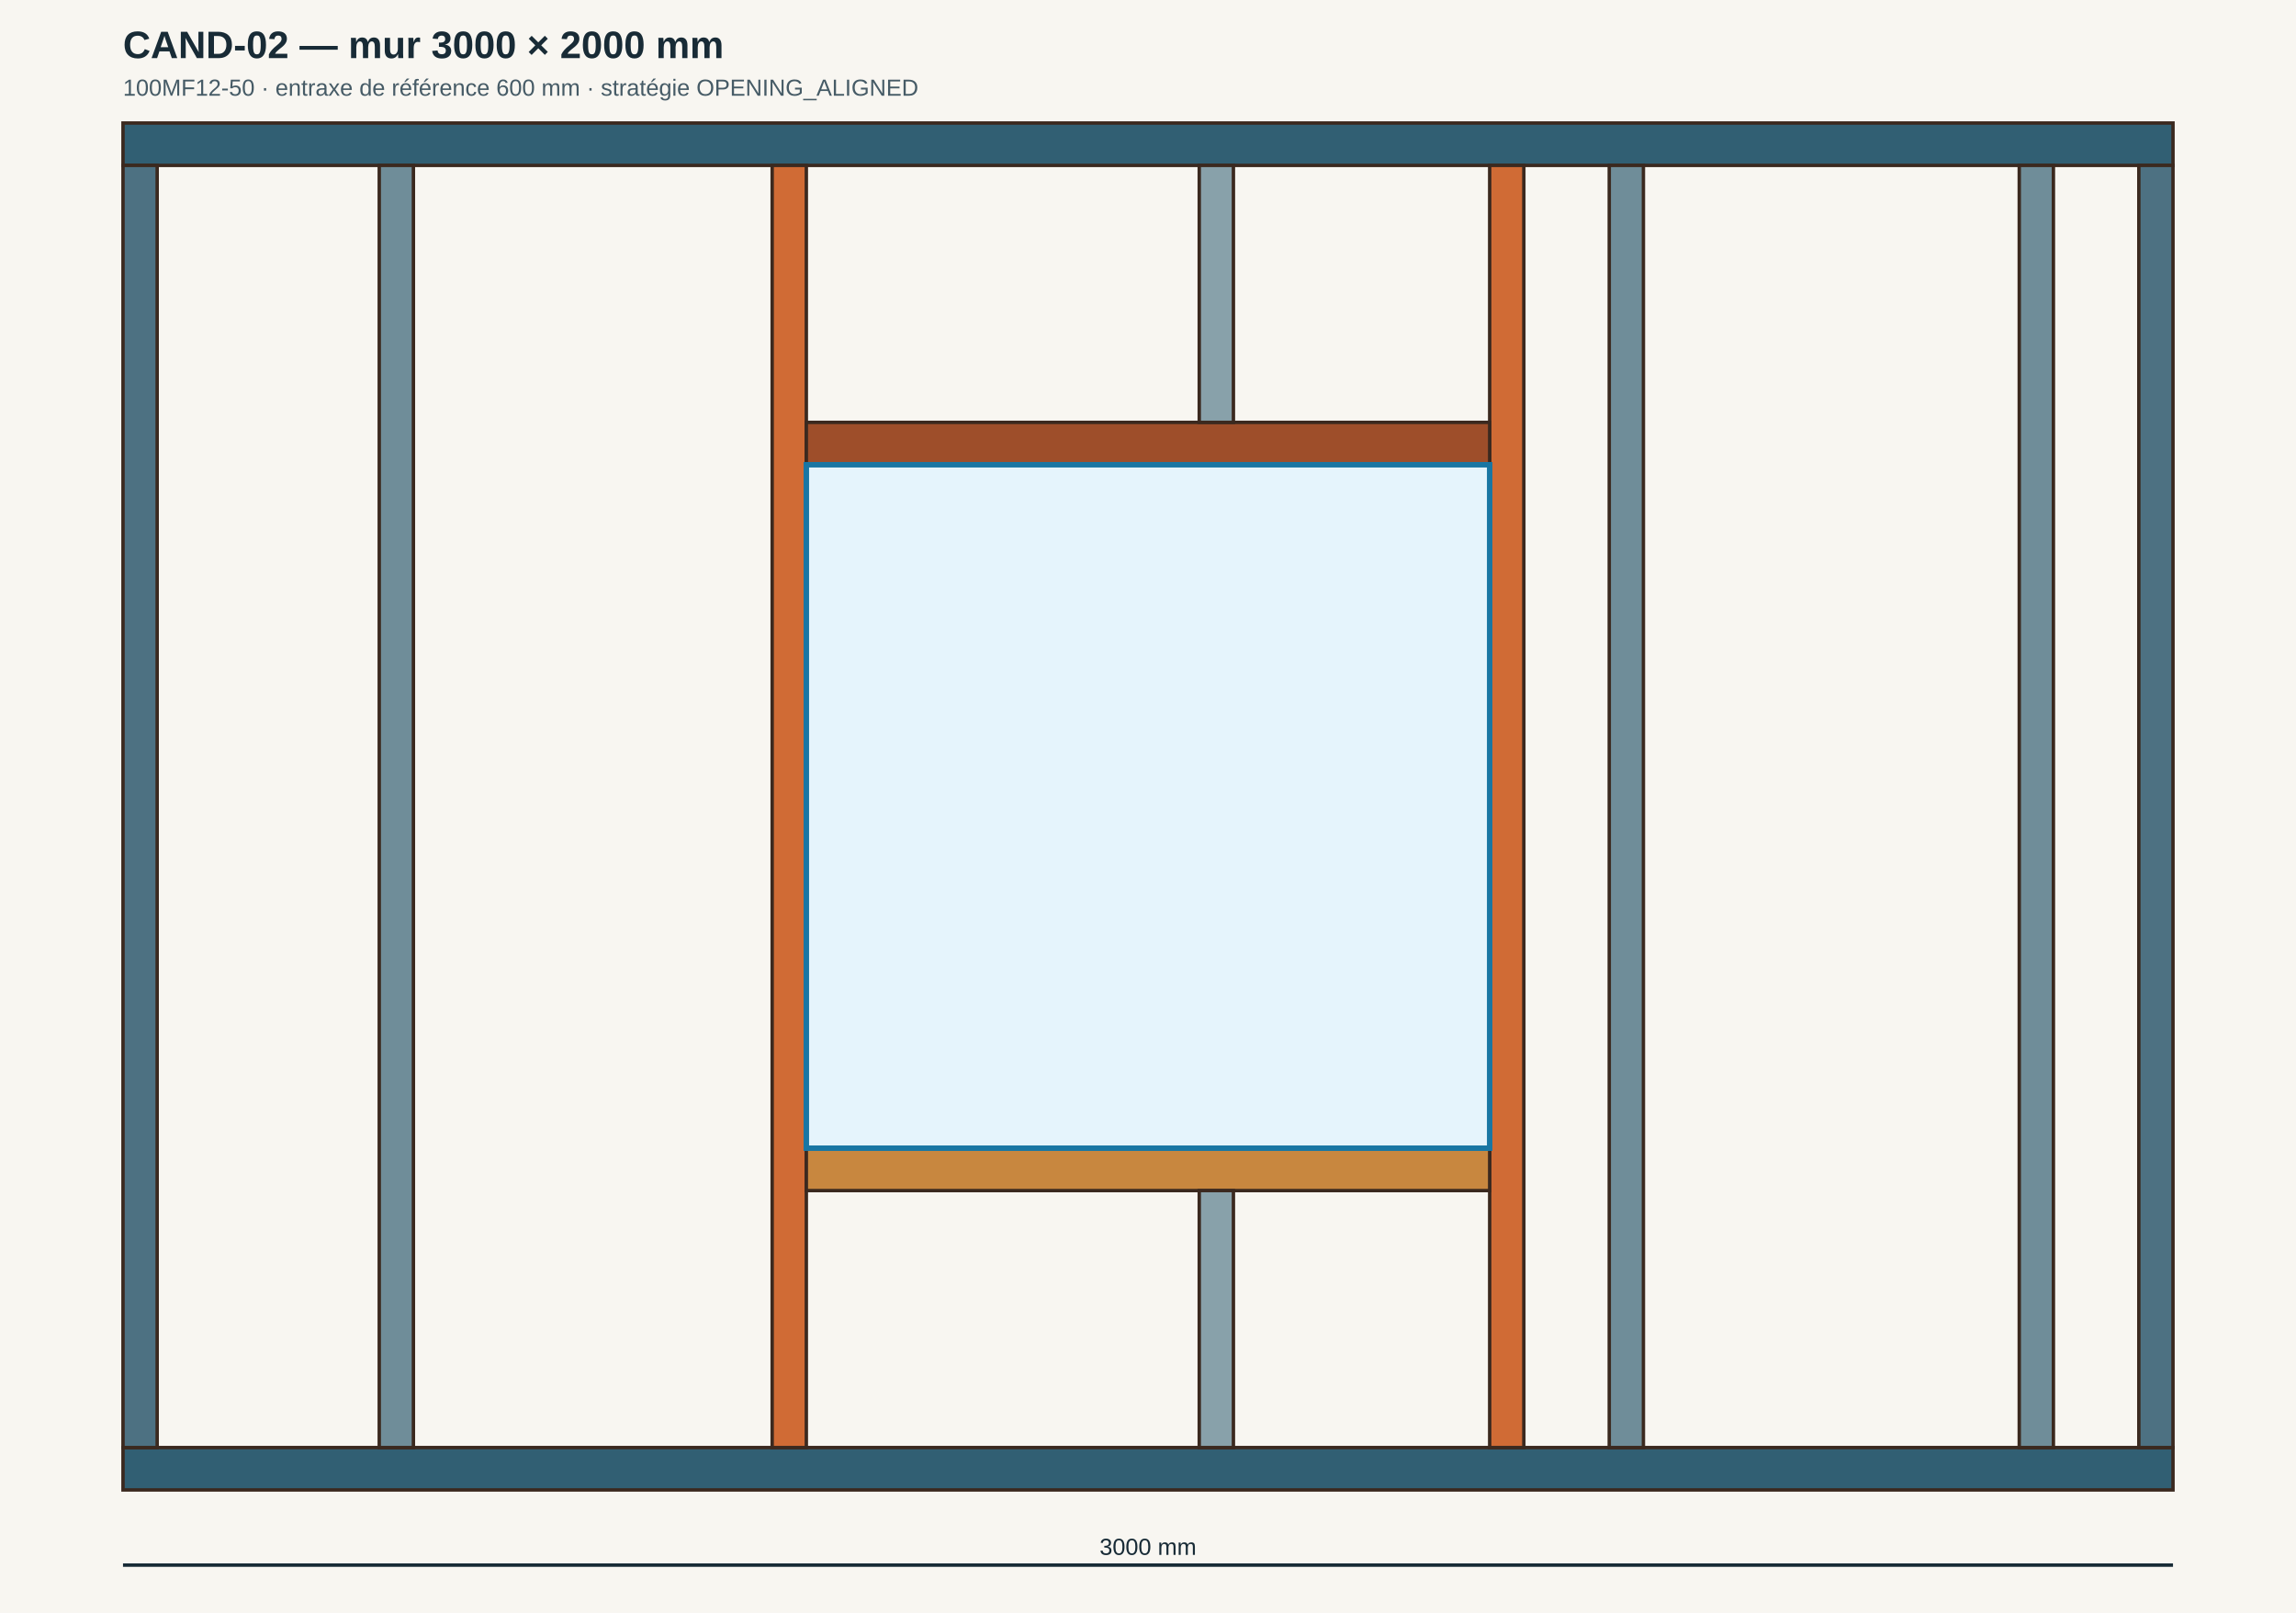
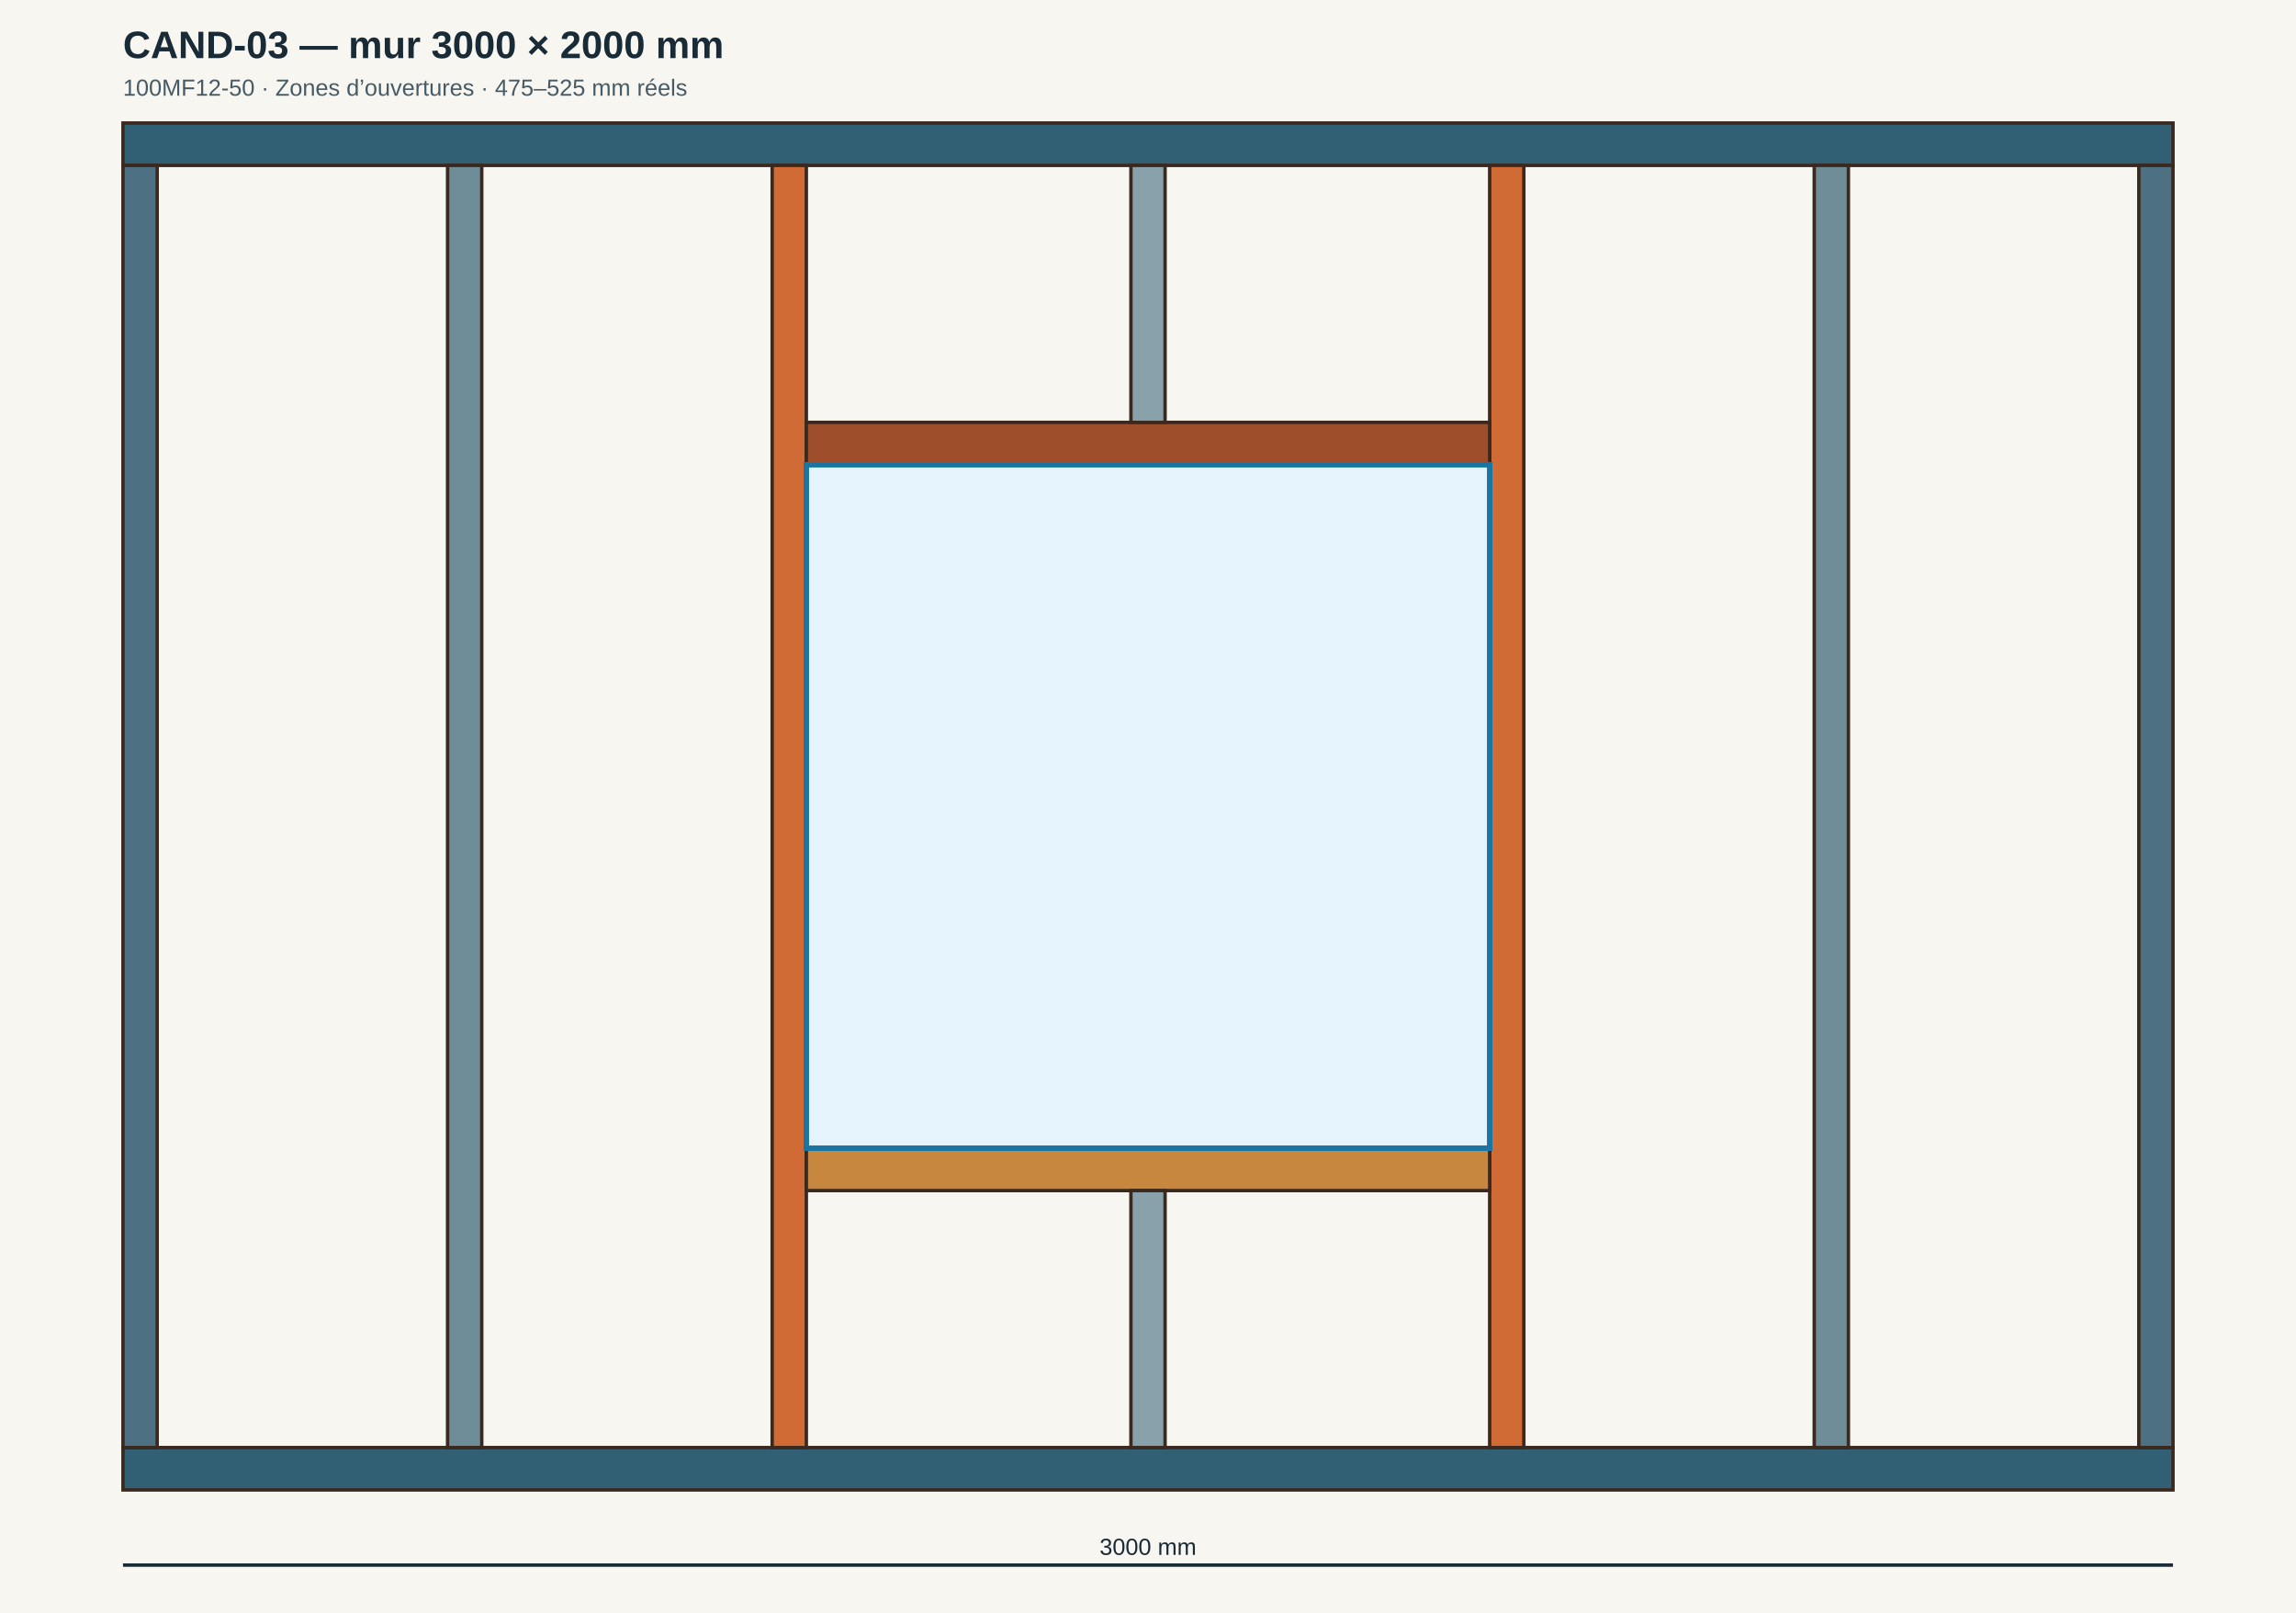
- <svg xmlns="http://www.w3.org/2000/svg" viewBox="0 0 3360 2360" role="img" aria-label="Élévation du mur CAND-02">
+ <svg xmlns="http://www.w3.org/2000/svg" viewBox="0 0 3360 2360" role="img" aria-label="Élévation du mur CAND-03">
  <rect width="100%" height="100%" fill="#f8f6f1" />
  <g transform="translate(180 2180) scale(1 -1)">
    <rect x="0" y="0" width="3000" height="62" fill="#315f73" stroke="#3b291f" stroke-width="5" />
    <rect x="0" y="1938" width="3000" height="62" fill="#315f73" stroke="#3b291f" stroke-width="5" />
    <rect x="0" y="62" width="50" height="1876" fill="#4d7182" stroke="#3b291f" stroke-width="5" />
    <rect x="2950" y="62" width="50" height="1876" fill="#4d7182" stroke="#3b291f" stroke-width="5" />
    <rect x="950" y="62" width="50" height="1876" fill="#d06b35" stroke="#3b291f" stroke-width="5" />
    <rect x="2000" y="62" width="50" height="1876" fill="#d06b35" stroke="#3b291f" stroke-width="5" />
    <rect x="1000" y="1500" width="1000" height="62" fill="#9e4e2a" stroke="#3b291f" stroke-width="5" />
    <rect x="1000" y="438" width="1000" height="62" fill="#c8873f" stroke="#3b291f" stroke-width="5" />
-     <rect x="375" y="62" width="50" height="1876" fill="#6f8d99" stroke="#3b291f" stroke-width="5" />
-     <rect x="1575" y="62" width="50" height="376" fill="#88a1aa" stroke="#3b291f" stroke-width="5" />
-     <rect x="1575" y="1562" width="50" height="376" fill="#88a1aa" stroke="#3b291f" stroke-width="5" />
-     <rect x="2175" y="62" width="50" height="1876" fill="#6f8d99" stroke="#3b291f" stroke-width="5" />
-     <rect x="2775" y="62" width="50" height="1876" fill="#6f8d99" stroke="#3b291f" stroke-width="5" />
+     <rect x="475" y="62" width="50" height="1876" fill="#6f8d99" stroke="#3b291f" stroke-width="5" />
+     <rect x="1475" y="62" width="50" height="376" fill="#88a1aa" stroke="#3b291f" stroke-width="5" />
+     <rect x="1475" y="1562" width="50" height="376" fill="#88a1aa" stroke="#3b291f" stroke-width="5" />
+     <rect x="2475" y="62" width="50" height="1876" fill="#6f8d99" stroke="#3b291f" stroke-width="5" />
    <rect x="1000" y="500" width="1000" height="1000" fill="#dff4ff" fill-opacity="0.8" stroke="#1976a3" stroke-width="8" />
  </g>
-   <text x="180" y="85" font-family="Arial,sans-serif" font-size="56" font-weight="700" fill="#182b36">CAND-02 — mur 3000 × 2000 mm</text>
-   <text x="180" y="140" font-family="Arial,sans-serif" font-size="34" fill="#465b66">100MF12-50 · entraxe de référence 600 mm · stratégie OPENING_ALIGNED</text>
+   <text x="180" y="85" font-family="Arial,sans-serif" font-size="56" font-weight="700" fill="#182b36">CAND-03 — mur 3000 × 2000 mm</text>
+   <text x="180" y="140" font-family="Arial,sans-serif" font-size="34" fill="#465b66">100MF12-50 · Zones d’ouvertures · 475–525 mm réels</text>
  <line x1="180" y1="2290" x2="3180" y2="2290" stroke="#182b36" stroke-width="5" />
  <text x="1680" y="2275" text-anchor="middle" font-family="Arial,sans-serif" font-size="34" fill="#182b36">3000 mm</text>
</svg>
